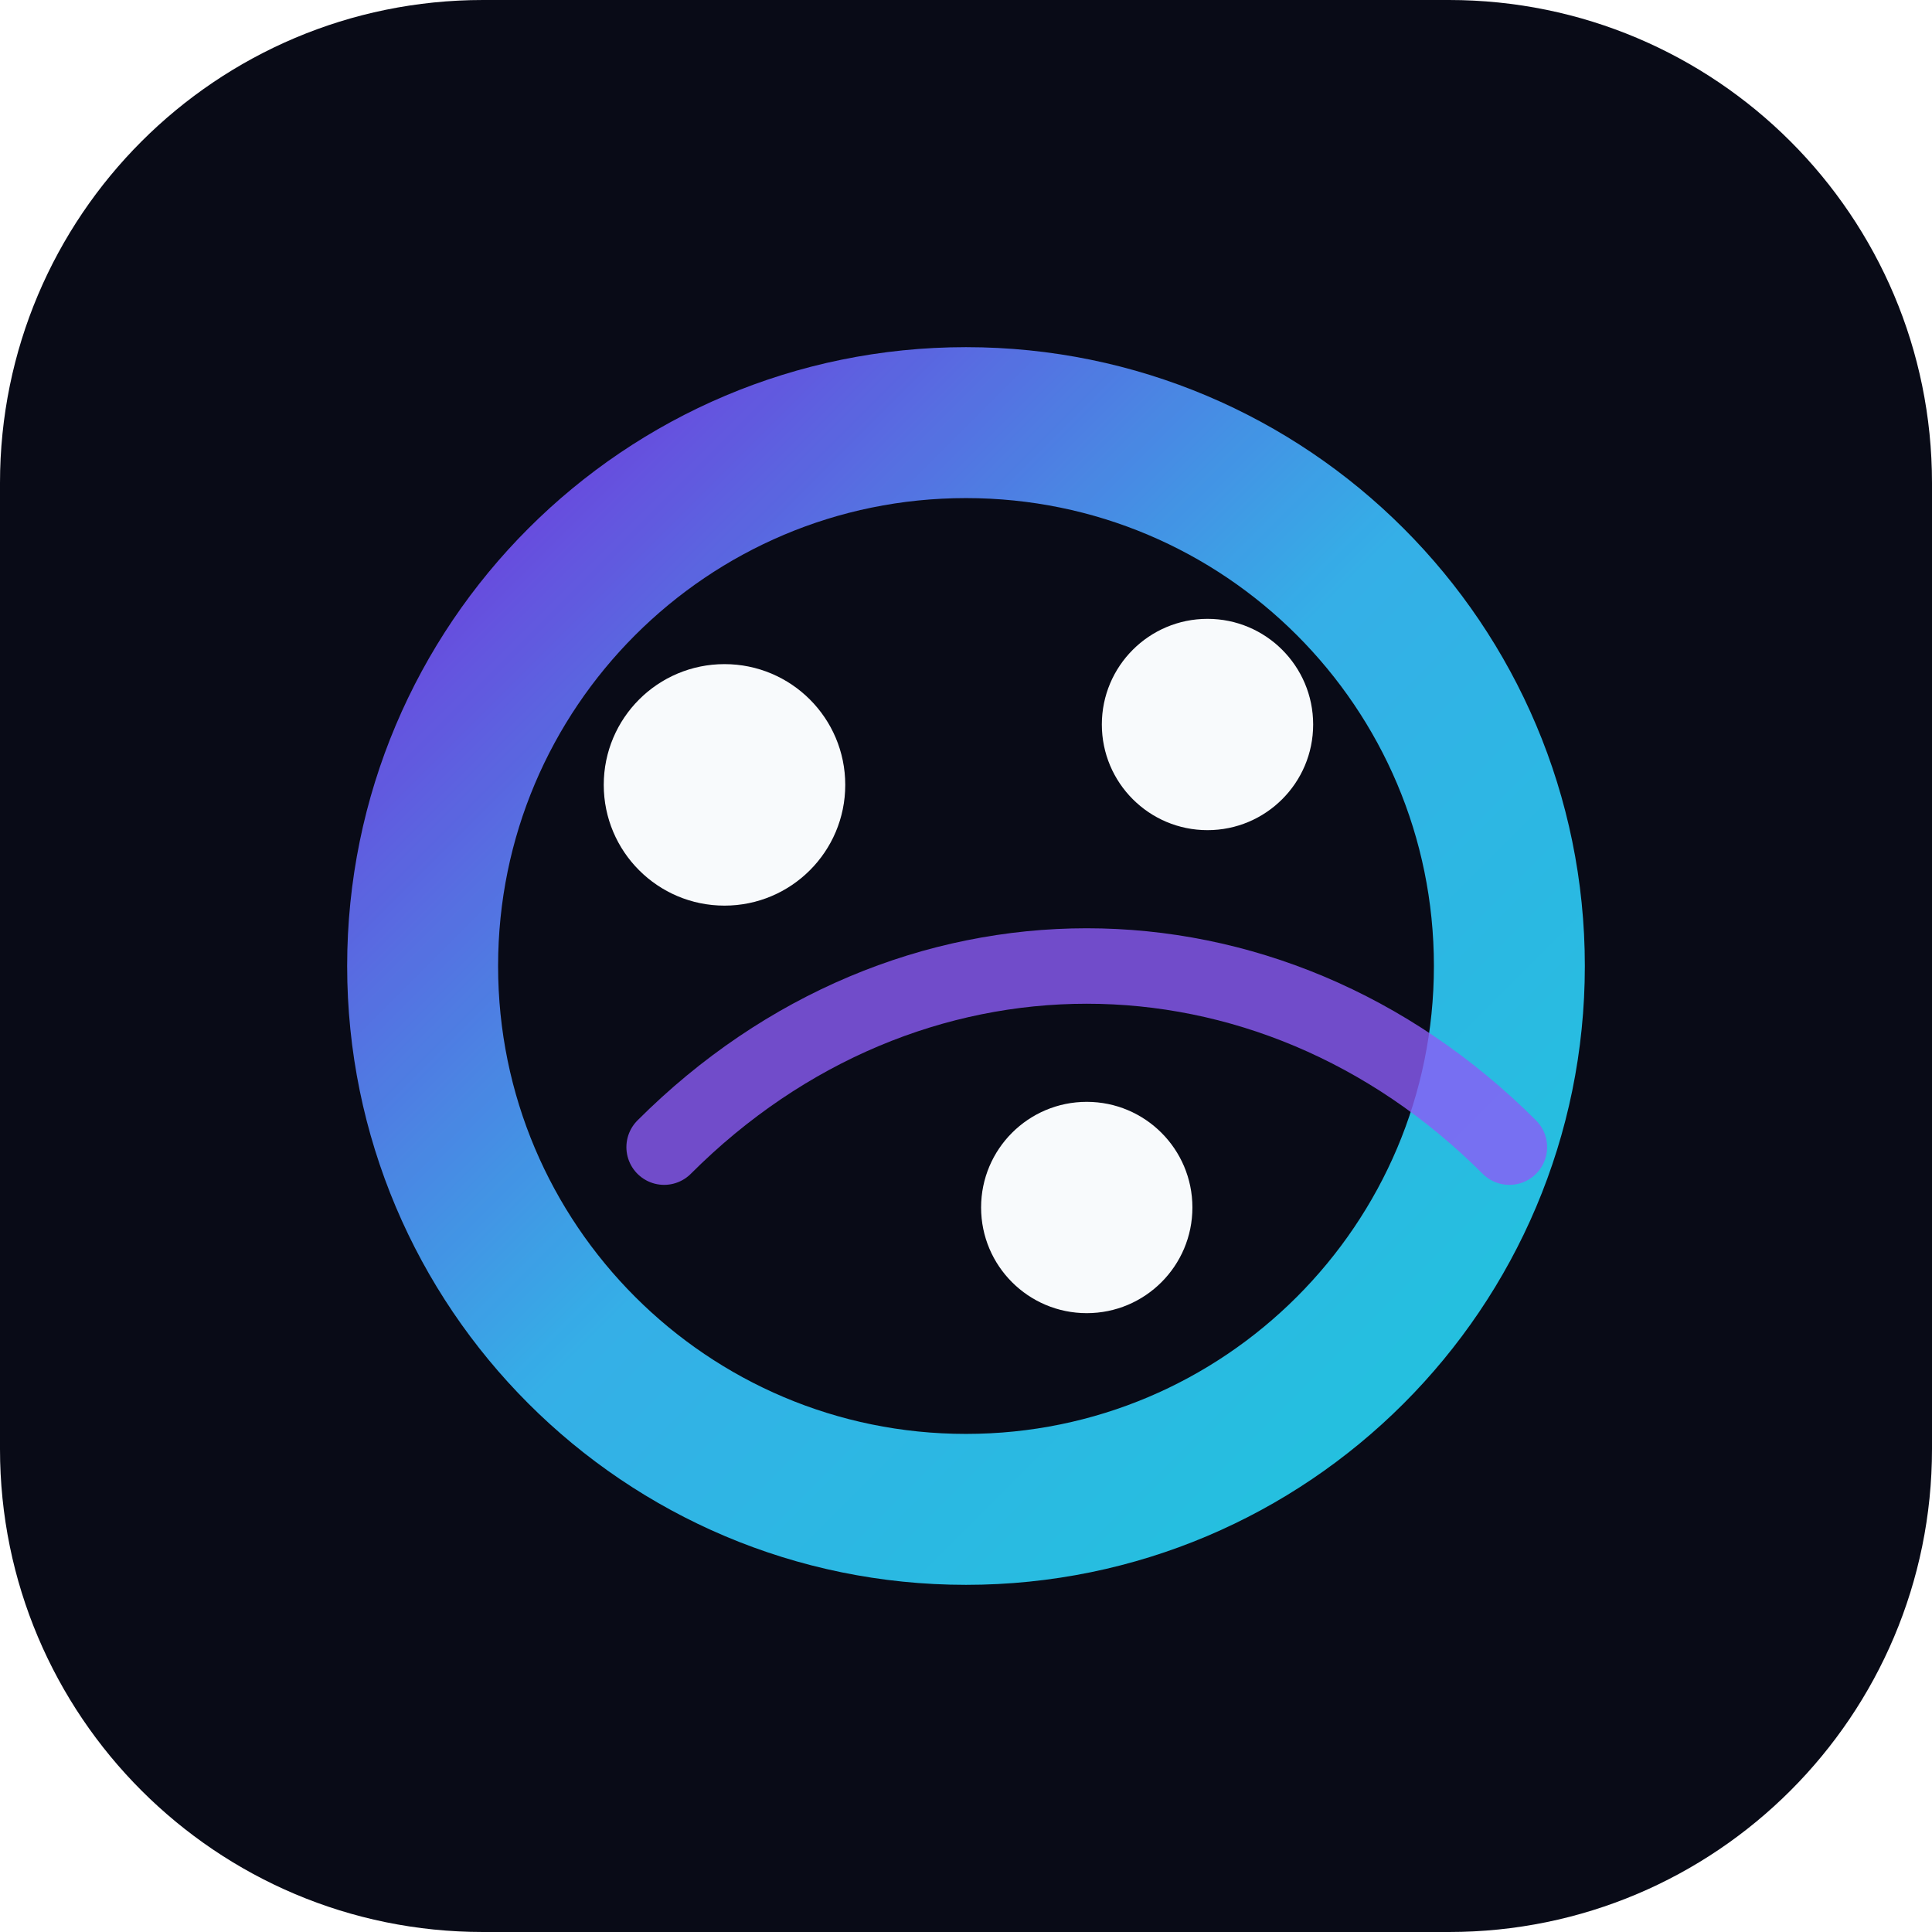
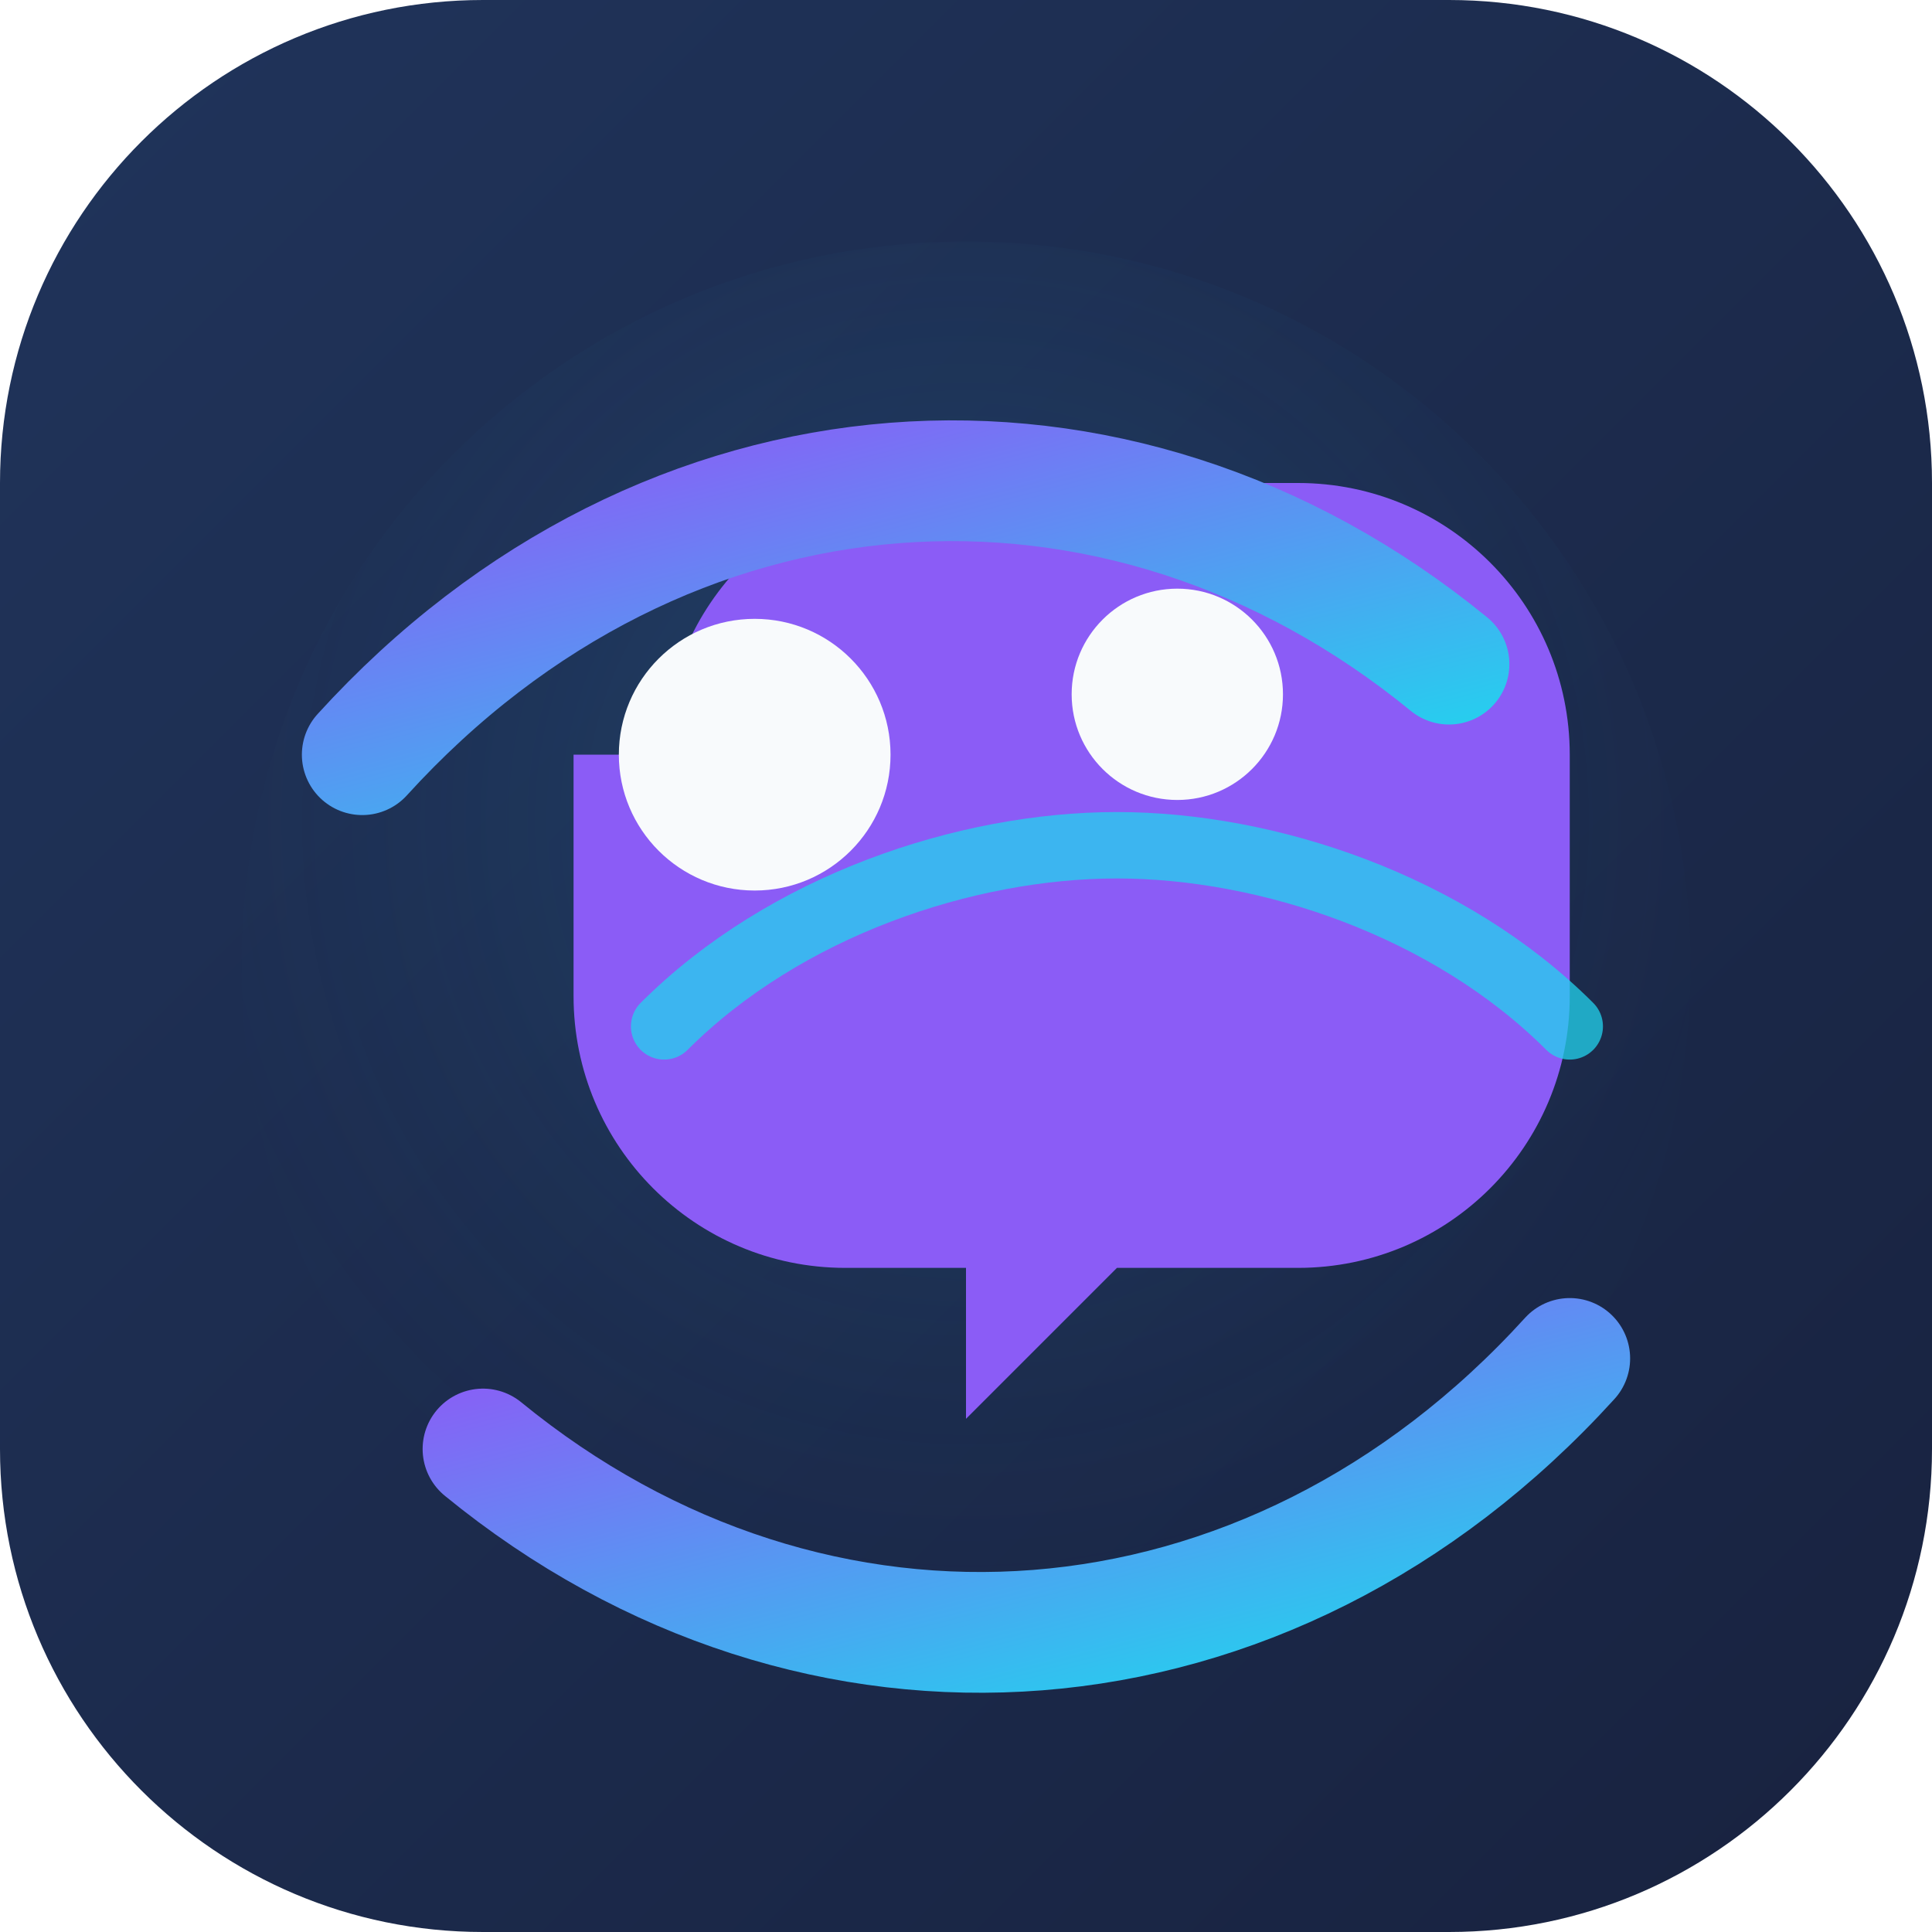
<svg xmlns="http://www.w3.org/2000/svg" viewBox="0 0 64 64" role="img" aria-label="StrangerVerse icon">
  <defs>
-     <linearGradient id="g" x1="0%" y1="0%" x2="100%" y2="100%">
-       <stop offset="0%" stop-color="#7C3AED" />
-       <stop offset="50%" stop-color="#38BDF8" />
+     <linearGradient id="bg" x1="0%" y1="0%" x2="100%" y2="100%">
+       <stop offset="0%" stop-color="#20345B" />
+       <stop offset="100%" stop-color="#18223F" />
+     </linearGradient>
+     <linearGradient id="orbit" x1="0%" y1="0%" x2="100%" y2="100%">
+       <stop offset="0%" stop-color="#8B5CF6" />
      <stop offset="100%" stop-color="#22D3EE" />
    </linearGradient>
+     <radialGradient id="glow" cx="50%" cy="40%" r="65%">
+       <stop offset="0%" stop-color="#38BDF8" stop-opacity="0.18" />
+       <stop offset="100%" stop-color="#18223F" stop-opacity="0" />
+     </radialGradient>
  </defs>
-   <rect width="64" height="64" rx="16" fill="#090B17" />
-   <circle cx="32" cy="32" r="18" fill="none" stroke="url(#g)" stroke-width="5" opacity="0.92" />
-   <circle cx="24" cy="26" r="4" fill="#F8FAFC" />
-   <circle cx="40" cy="24" r="3.5" fill="#F8FAFC" />
-   <circle cx="36" cy="40" r="3.5" fill="#F8FAFC" />
-   <path d="M22 38c4-4 9-6 14-6s10 2 14 6" fill="none" stroke="#8B5CF6" stroke-width="2.5" stroke-linecap="round" opacity="0.8" />
+   <rect width="64" height="64" rx="16" fill="url(#bg)" />
+   <circle cx="32" cy="32" r="24" fill="url(#glow)" />
+   <path d="M22 25a9 9 0 0 1 9-9h12a9 9 0 0 1 9 9v8a9 9 0 0 1-9 9h-6l-5 5v-5h-4a9 9 0 0 1-9-9v-8Z" fill="#8B5CF6" />
+   <circle cx="25" cy="25" r="4.5" fill="#F8FAFC" />
+   <circle cx="39" cy="23" r="3.5" fill="#F8FAFC" />
+   <path d="M22 34c4-4 10-6 15-6s11 2 15 6" fill="none" stroke="#22D3EE" stroke-width="2.2" stroke-linecap="round" opacity="0.75" />
+   <path d="M12 25c10-11 25-12 36-3" fill="none" stroke="url(#orbit)" stroke-width="4" stroke-linecap="round" />
+   <path d="M52 45c-10 11-25 12-36 3" fill="none" stroke="url(#orbit)" stroke-width="4" stroke-linecap="round" />
</svg>
